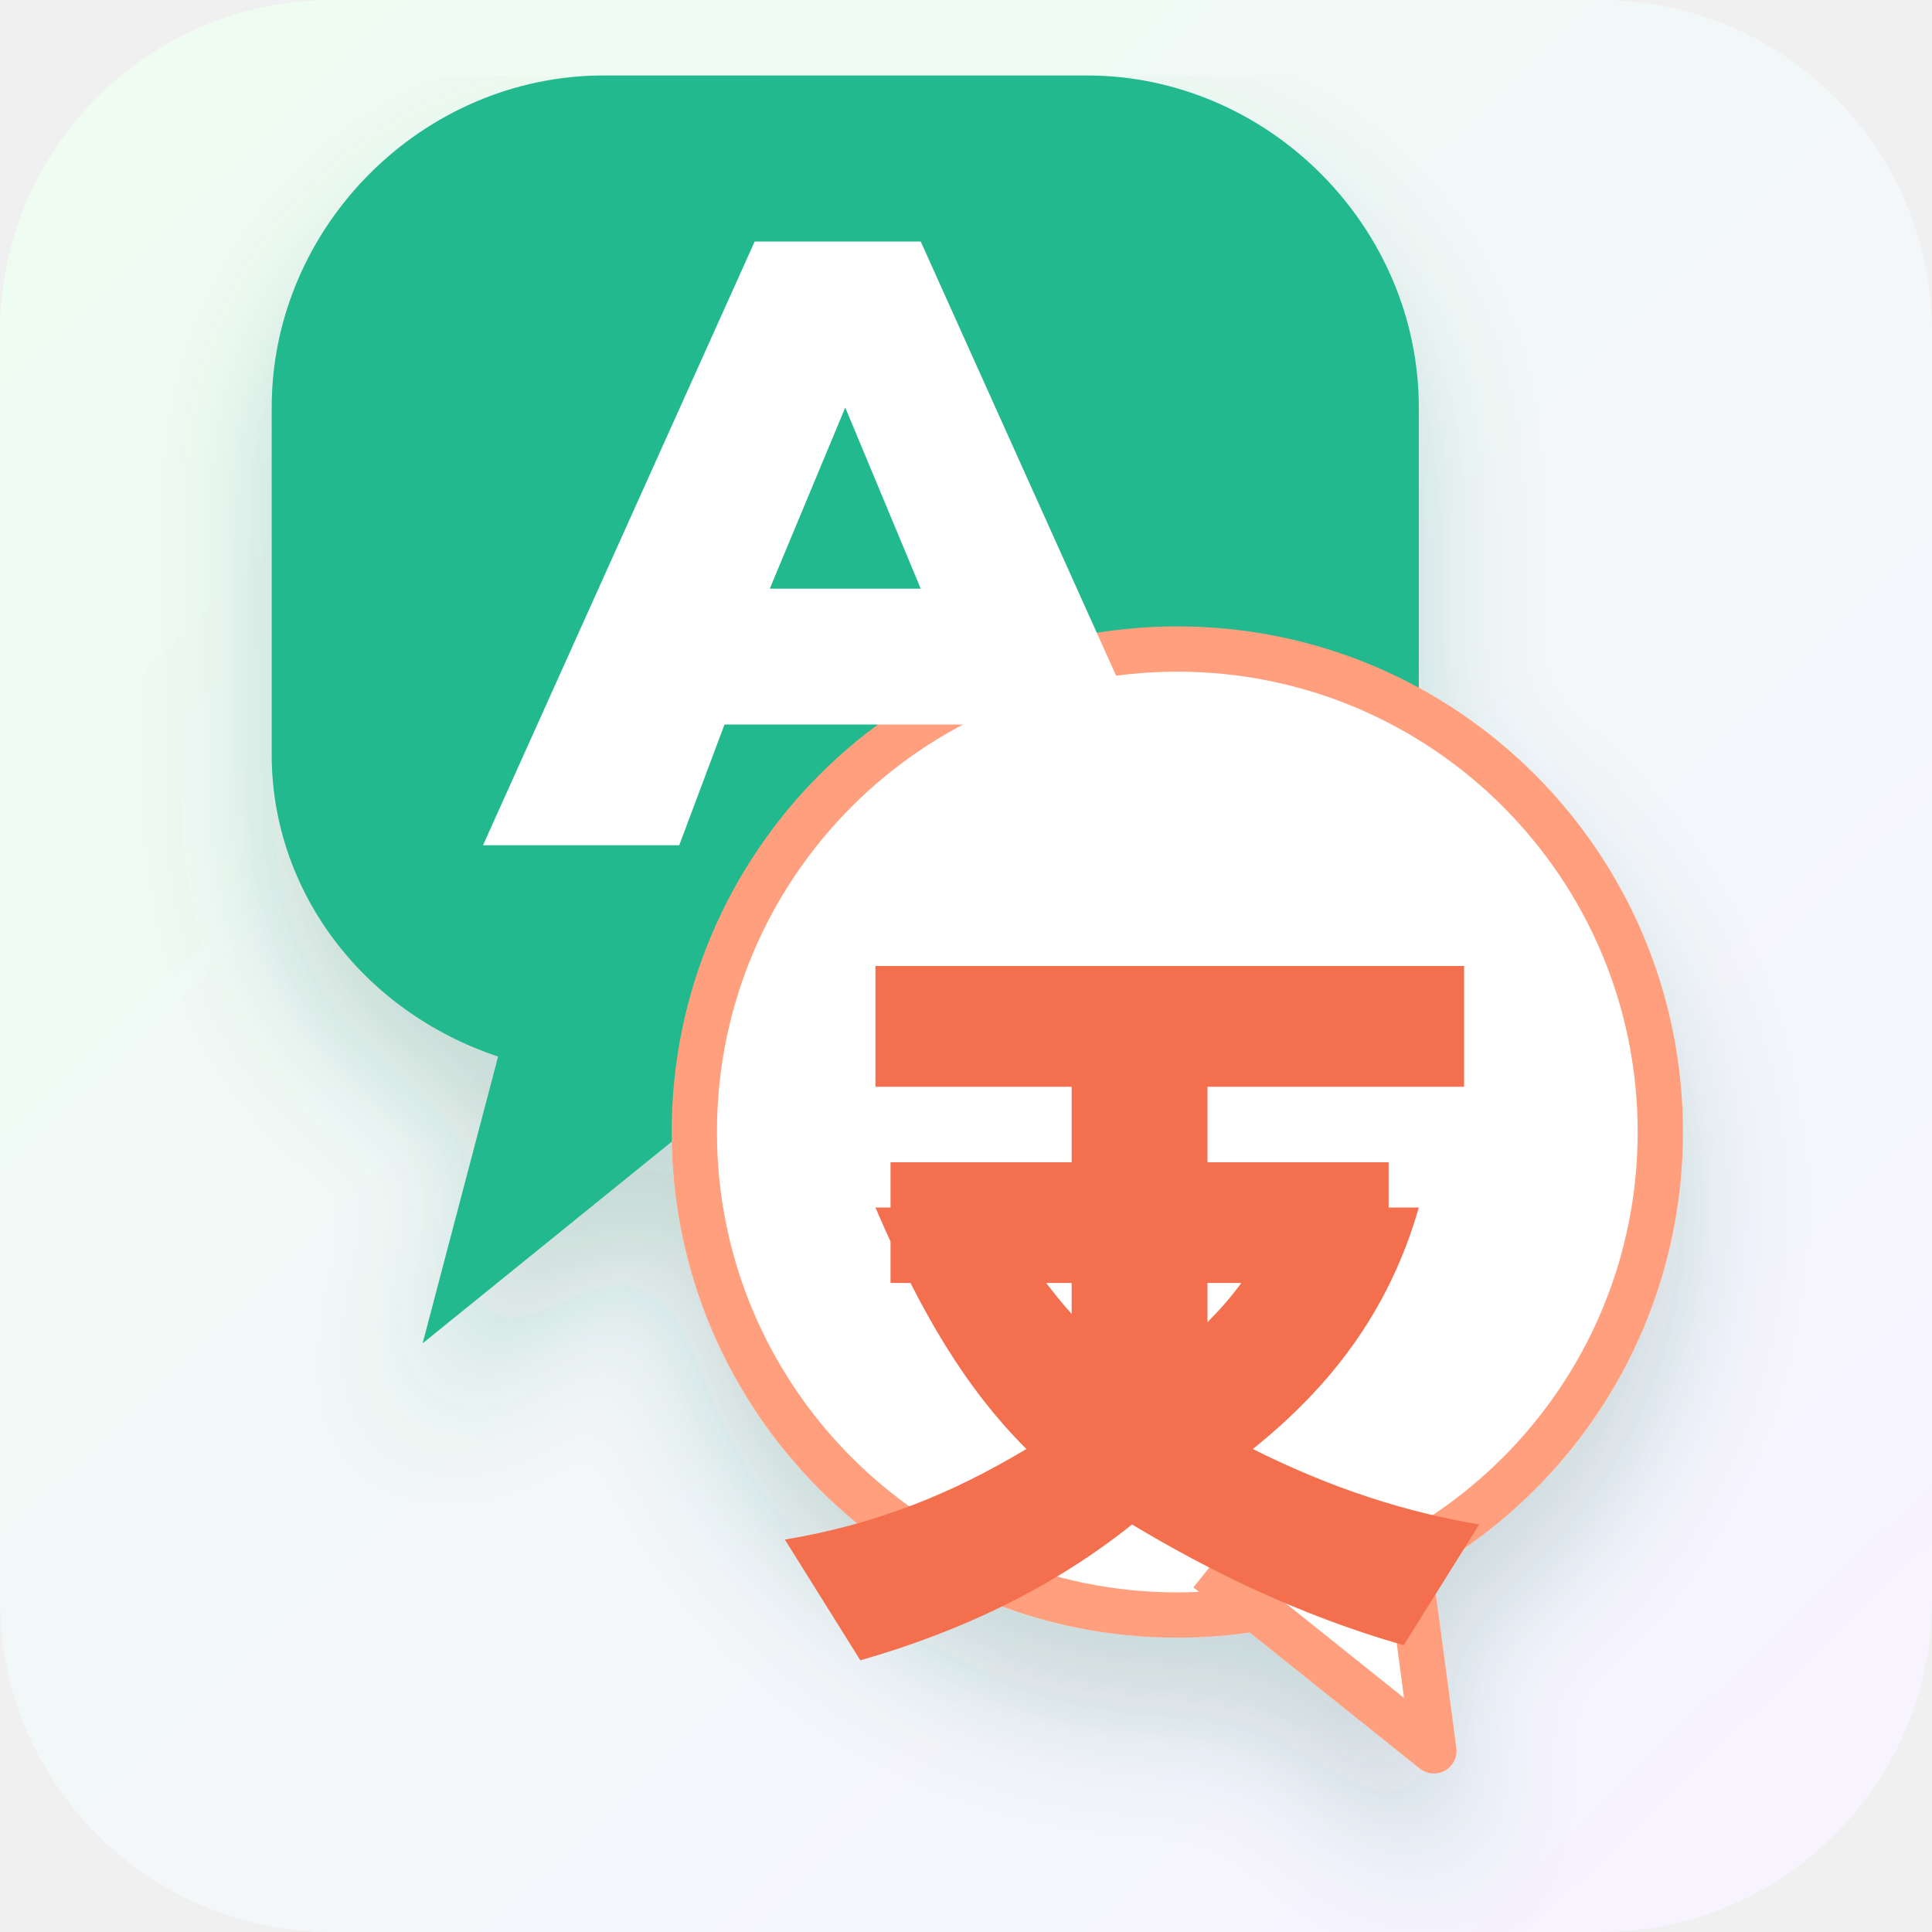
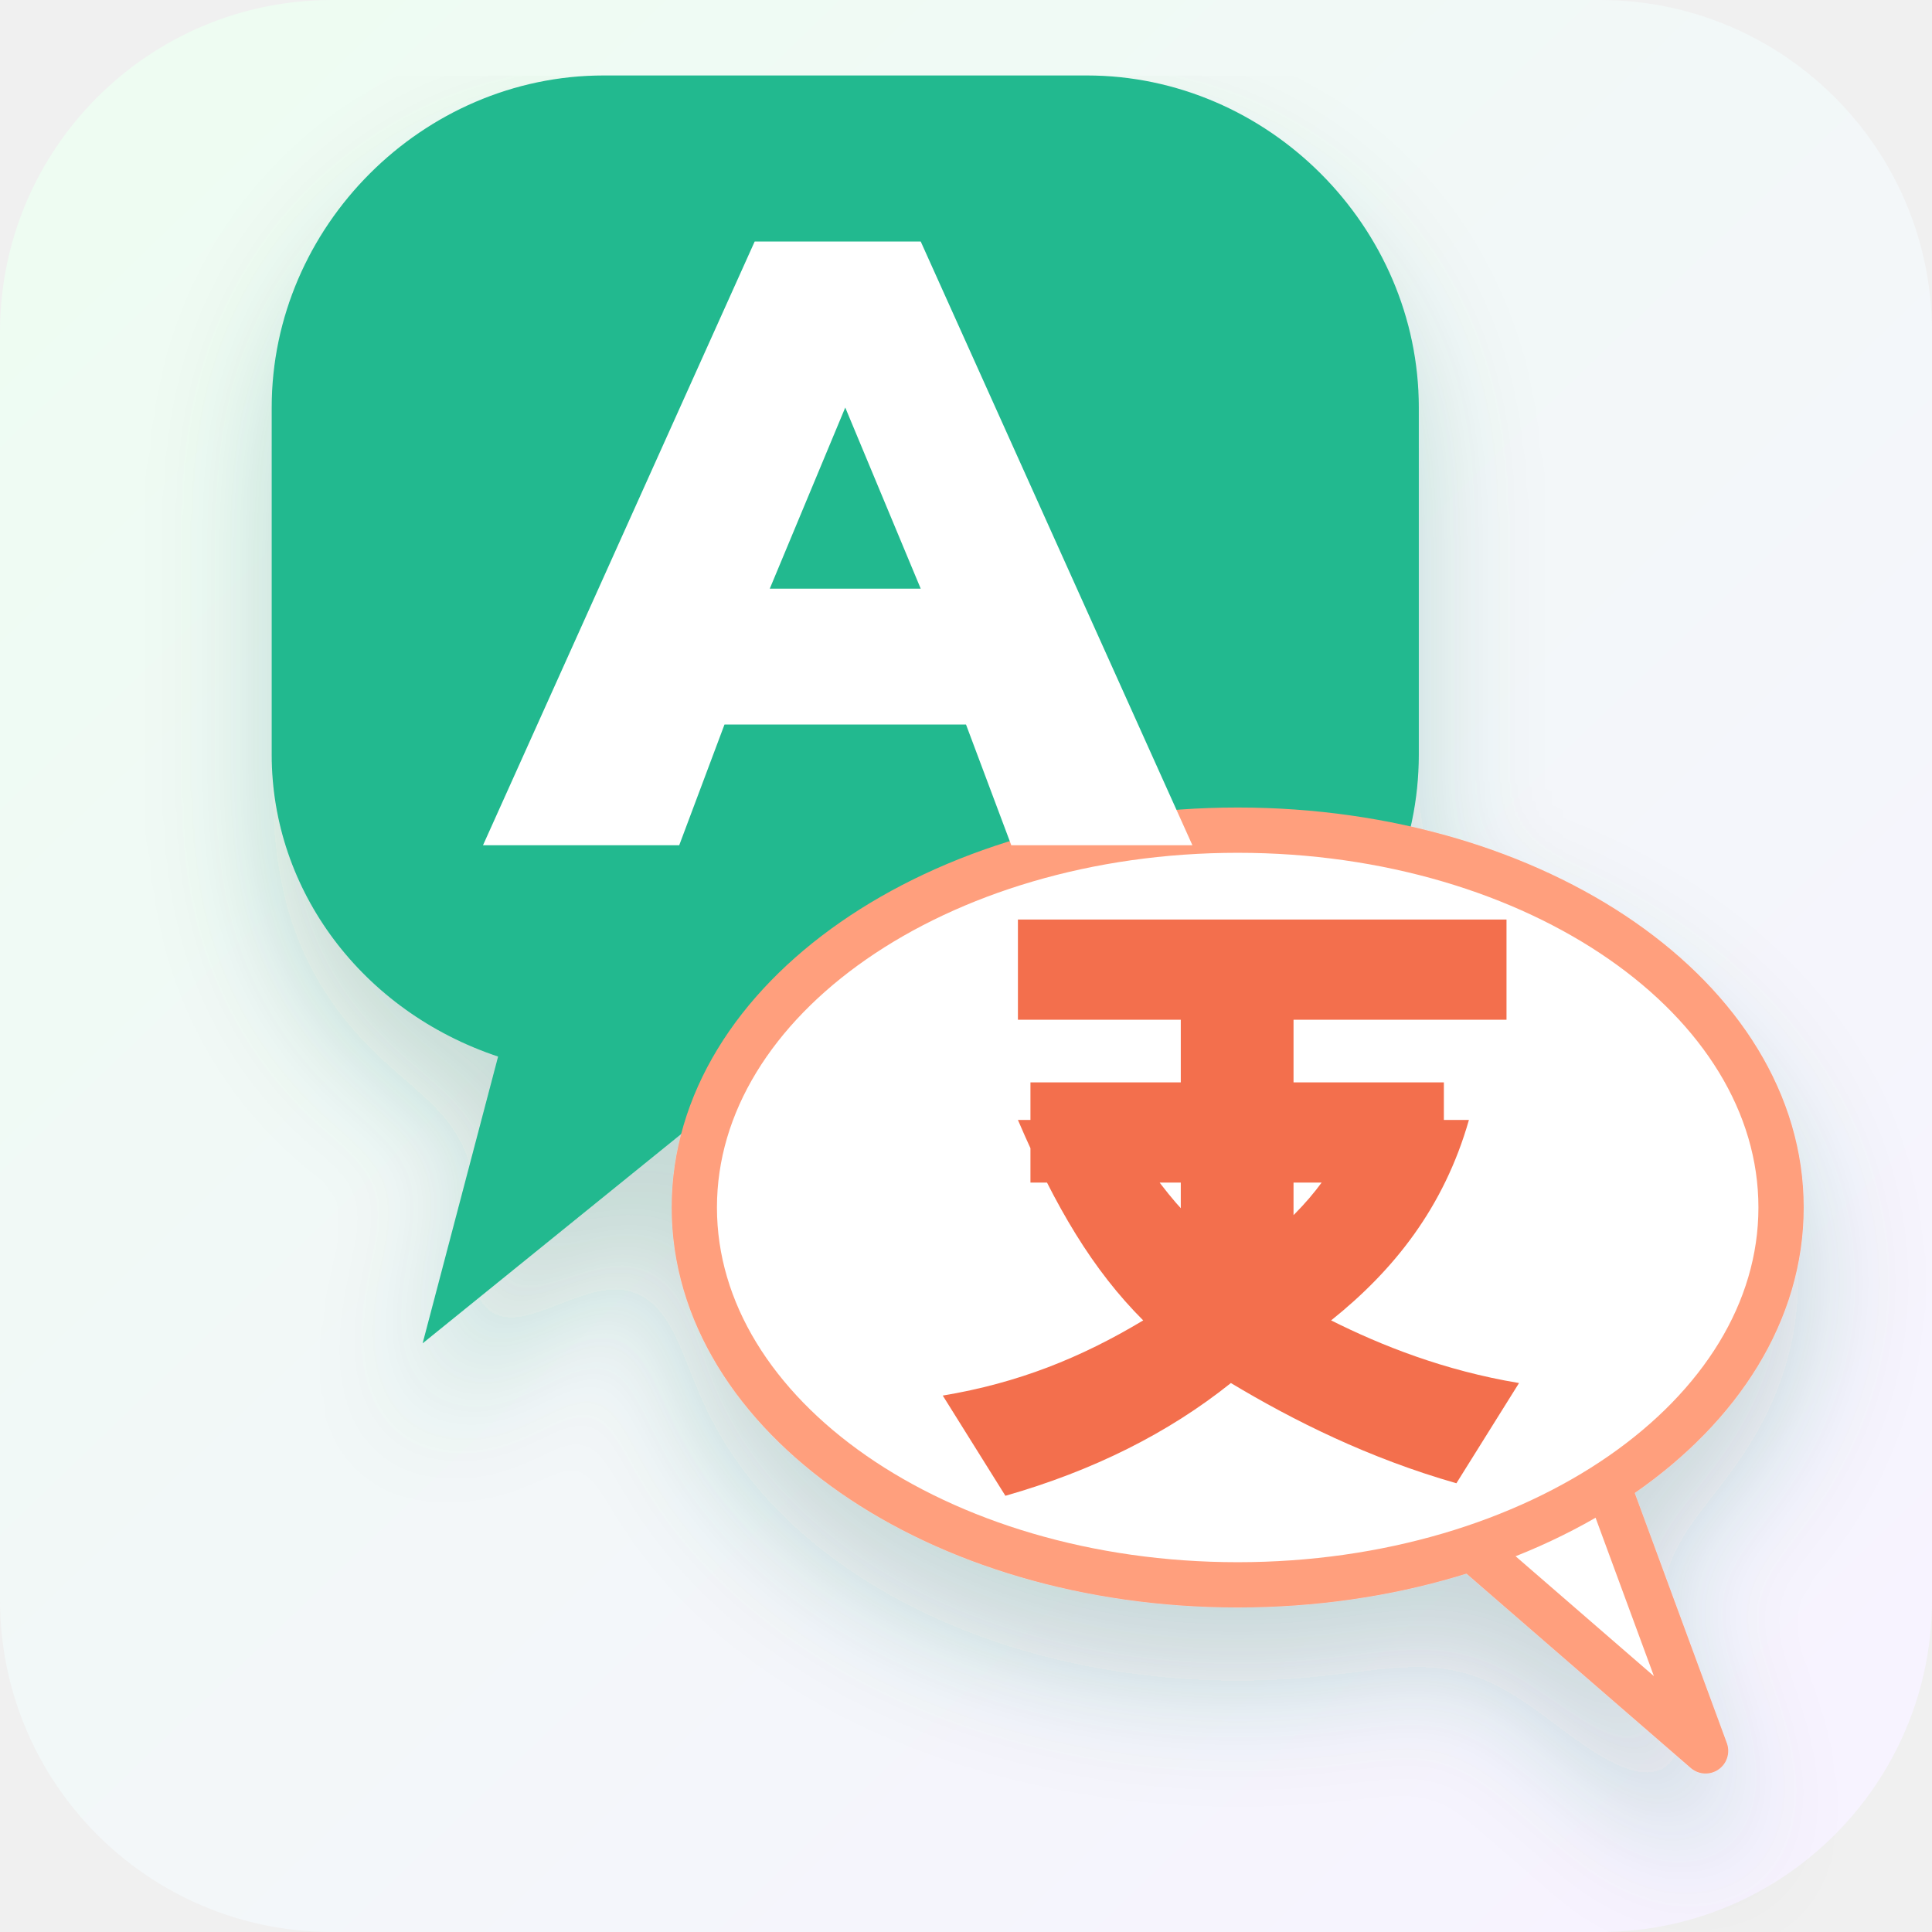
<svg xmlns="http://www.w3.org/2000/svg" viewBox="0 0 128 128" role="img" aria-label="LingoTrans">
  <defs>
    <linearGradient id="bg" x1="10" y1="8" x2="118" y2="120" gradientUnits="userSpaceOnUse">
      <stop stop-color="#eefcf2" />
      <stop offset="1" stop-color="#f7f3ff" />
    </linearGradient>
    <filter id="shadow" x="-20%" y="-20%" width="140%" height="140%">
      <feDropShadow dx="0" dy="5" stdDeviation="4" flood-color="#27745d" flood-opacity=".22" />
    </filter>
  </defs>
  <rect width="128" height="128" rx="22" fill="url(#bg)" />
  <g filter="url(#shadow)">
    <path d="M18 27c0-12 10-22 22-22h32c12 0 22 10 22 22v23c0 12-10 22-22 22H49L28 89l5-19C24 67 18 59 18 50V27z" fill="#22b98f" />
-     <circle cx="78" cy="75" r="32" fill="#fff" stroke="#ff9f7d" stroke-width="3" />
-     <path d="M93 101l2 15-15-12" fill="#fff" stroke="#ff9f7d" stroke-width="3" stroke-linejoin="round" />
+     <path d="M98 103L113 116L106 97Z" fill="#fff" stroke="#ff9f7d" stroke-width="3" stroke-linejoin="round" />
+     <ellipse cx="82" cy="80" rx="36" ry="25" fill="#fff" stroke="#ff9f7d" stroke-width="3" />
  </g>
  <path d="M32 56L50 16h11l18 40H67l-3-8H48l-3 8H32zm19-17h10l-5-12-5 12z" fill="#fff" />
-   <path d="M58 64h39v8H80v5h12v8H80v15h-9V85H59v-8h12v-5H58v-8zm8 16c3 5 6 9 10 11 4-3 7-6 9-11h9c-2 7-6 12-11 16 4 2 9 4 15 5l-5 8c-7-2-13-5-18-8-5 4-11 7-18 9l-5-8c6-1 11-3 16-6-4-4-7-9-10-16h8z" fill="#f36f4d" />
+   <g transform="translate(19.3 7.8) scale(.83)">
+     <path d="M58 64h39v8H80v5h12v8H80v15h-9V85H59v-8h12v-5H58v-8zm8 16c3 5 6 9 10 11 4-3 7-6 9-11h9c-2 7-6 12-11 16 4 2 9 4 15 5l-5 8c-7-2-13-5-18-8-5 4-11 7-18 9l-5-8c6-1 11-3 16-6-4-4-7-9-10-16h8z" fill="#f36f4d" />
+   </g>
</svg>
